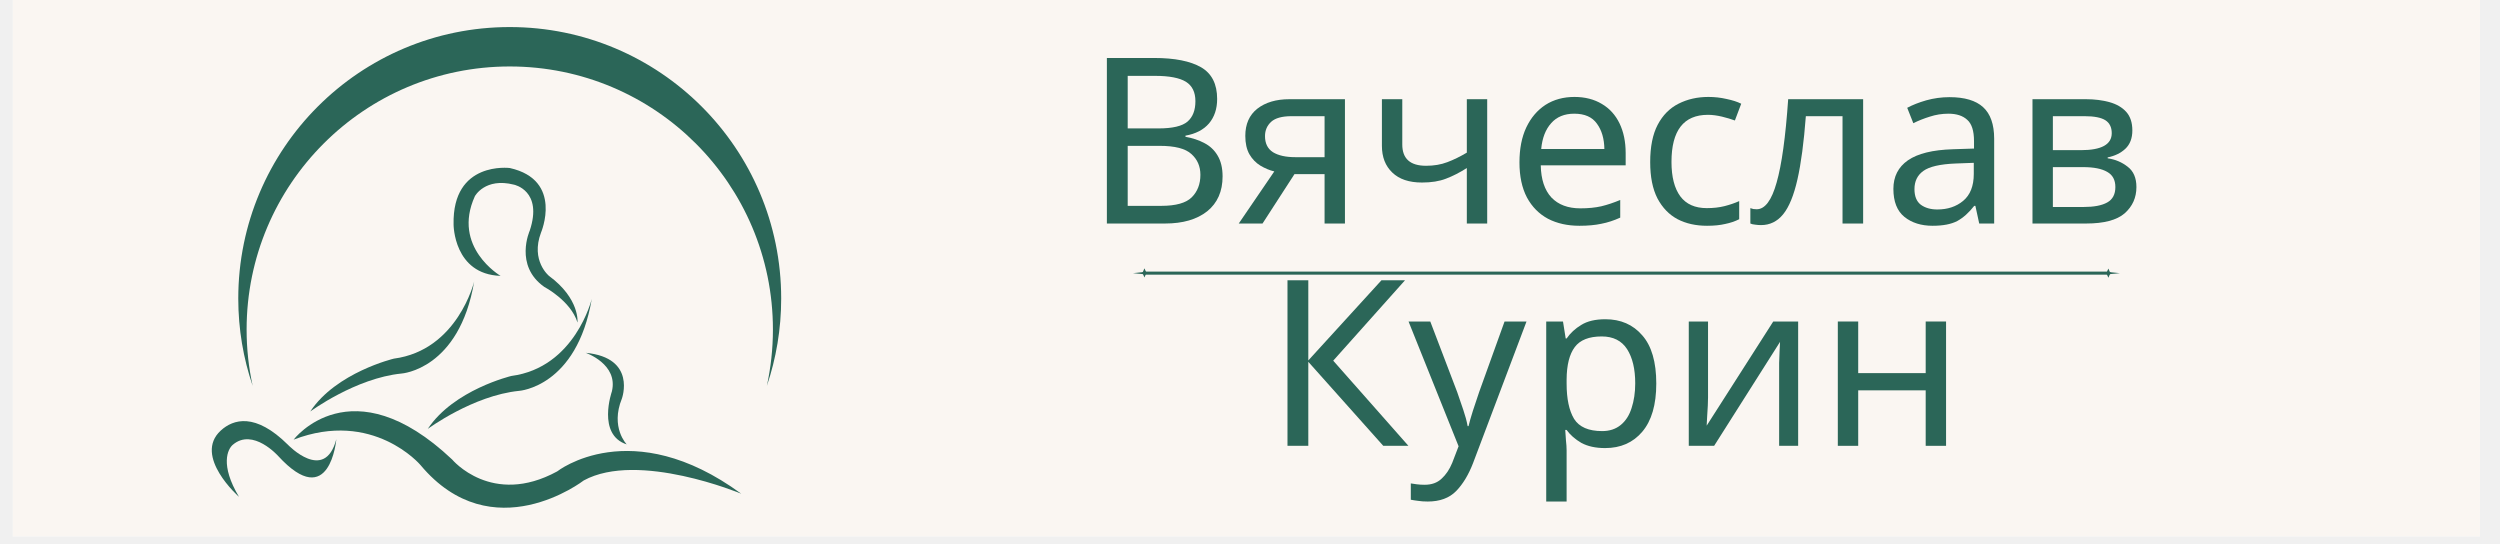
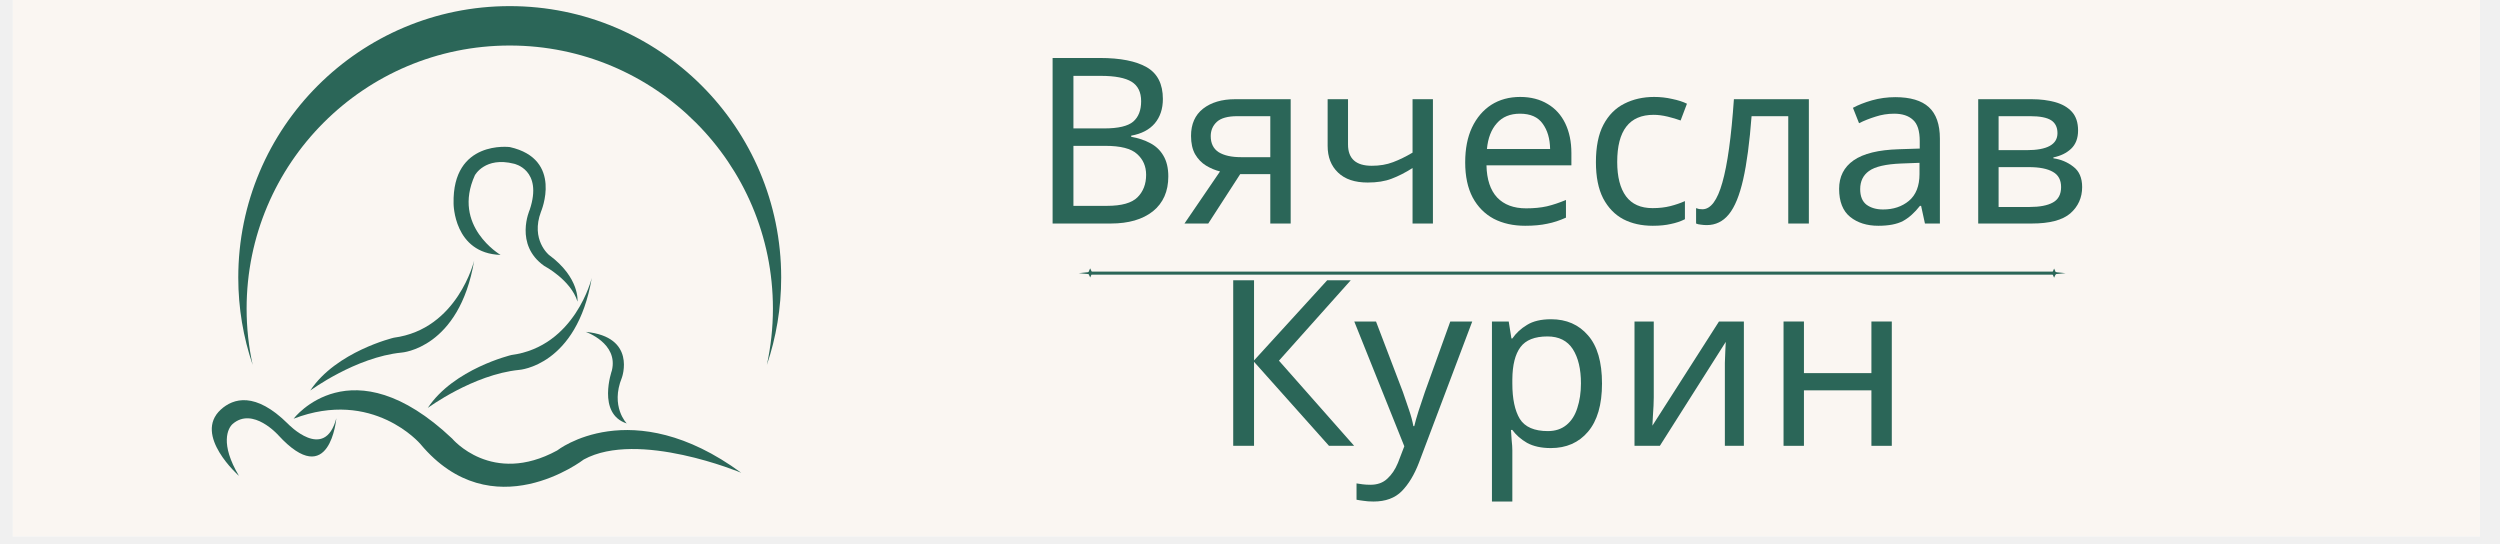
<svg xmlns="http://www.w3.org/2000/svg" width="230" zoomAndPan="magnify" viewBox="0 0 172.5 37.5" height="50" preserveAspectRatio="xMidYMid meet" version="1.0">
  <defs>
    <g />
-     <clipPath id="70e8dd34a8">
+     <clipPath id="cdf0418bb3">
      <path d="M 0.887 0 L 171.117 0 L 171.117 37.008 L 0.887 37.008 Z M 0.887 0 " clip-rule="nonzero" />
    </clipPath>
-     <clipPath id="79e2aae8fe">
-       <path d="M 16 1.855 L 54 1.855 L 54 27 L 16 27 Z M 16 1.855 " clip-rule="nonzero" />
+     <clipPath id="d7211cf038">
+       <path d="M 16 0.41 L 54 0.41 L 54 26 L 16 26 Z M 16 0.41 " clip-rule="nonzero" />
    </clipPath>
-     <clipPath id="72a61d74f6">
-       <path d="M 78.176 18.504 L 146 18.504 L 146 19 L 78.176 19 Z M 78.176 18.504 " clip-rule="nonzero" />
+     <clipPath id="42de5f5ddd">
+       <path d="M 75 18.504 L 142 18.504 L 142 19 L 75 19 Z M 75 18.504 " clip-rule="nonzero" />
    </clipPath>
-     <clipPath id="3b129248a4">
-       <path d="M 145 18.504 L 146 18.504 L 146 19.242 L 145 19.242 Z M 145 18.504 " clip-rule="nonzero" />
+     <clipPath id="d627669dfe">
+       <path d="M 141 18.504 L 142 18.504 L 142 19.242 L 141 19.242 Z M 141 18.504 " clip-rule="nonzero" />
    </clipPath>
-     <clipPath id="a3471df78c">
-       <path d="M 144 18.504 L 146.27 18.504 L 146.27 19 L 144 19 Z M 144 18.504 " clip-rule="nonzero" />
+     <clipPath id="1e8787f497">
+       <path d="M 141 18.504 L 142.523 18.504 L 142.523 19 L 141 19 Z M 141 18.504 " clip-rule="nonzero" />
    </clipPath>
-     <clipPath id="f2eb1319f6">
-       <path d="M 78.176 18.504 L 80 18.504 L 80 19.242 L 78.176 19.242 Z M 78.176 18.504 " clip-rule="nonzero" />
+     <clipPath id="019a318541">
+       <path d="M 75 18.504 L 76 18.504 L 76 19.242 L 75 19.242 Z M 75 18.504 " clip-rule="nonzero" />
    </clipPath>
-     <clipPath id="8d743347e9">
-       <path d="M 78.176 18.504 L 80 18.504 L 80 19 L 78.176 19 Z M 78.176 18.504 " clip-rule="nonzero" />
+     <clipPath id="efd4bec7b4">
+       <path d="M 74.434 18.504 L 76 18.504 L 76 19 L 74.434 19 Z M 74.434 18.504 " clip-rule="nonzero" />
    </clipPath>
  </defs>
-   <g clip-path="url(#70e8dd34a8)">
+   <g clip-path="url(#cdf0418bb3)">
    <path fill="#ffffff" d="M 0.887 0 L 171.117 0 L 171.117 37.008 L 0.887 37.008 Z M 0.887 0 " fill-opacity="1" fill-rule="nonzero" />
    <path fill="#faf6f2" d="M 0.887 0 L 171.117 0 L 171.117 37.008 L 0.887 37.008 Z M 0.887 0 " fill-opacity="1" fill-rule="nonzero" />
  </g>
-   <path fill="#2b6658" d="M 16.488 34.281 C 16.488 34.281 13.305 31.473 15.234 29.707 C 16.098 28.918 17.617 28.457 19.867 30.688 C 19.867 30.688 22.402 33.348 23.207 30.305 C 23.207 30.305 22.777 35.367 19.199 31.469 C 19.199 31.469 17.453 29.5 16.062 30.691 C 15.719 30.984 15.164 32.059 16.488 34.281 Z M 16.488 34.281 " fill-opacity="1" fill-rule="nonzero" />
-   <path fill="#2b6658" d="M 20.258 30.336 C 20.258 30.336 24.223 25.113 31.199 31.707 C 31.199 31.707 33.93 34.988 38.445 32.527 C 38.445 32.527 43.543 28.496 51.145 34.066 C 51.145 34.066 44.035 31.098 40.277 33.152 C 40.277 33.152 33.973 38.027 29.008 32.082 C 29.008 32.078 25.727 28.234 20.258 30.336 Z M 20.258 30.336 " fill-opacity="1" fill-rule="nonzero" />
-   <path fill="#2b6658" d="M 32.719 19.422 C 32.719 19.422 31.582 24.164 27.176 24.746 C 27.176 24.746 23.195 25.695 21.406 28.395 C 21.406 28.395 24.535 26.086 27.711 25.773 C 27.711 25.773 31.691 25.504 32.719 19.422 Z M 32.719 19.422 " fill-opacity="1" fill-rule="nonzero" />
-   <path fill="#2b6658" d="M 40.832 20.621 C 40.832 20.621 39.691 25.359 35.285 25.941 C 35.285 25.941 31.305 26.891 29.516 29.594 C 29.516 29.594 32.645 27.285 35.82 26.969 C 35.82 26.969 39.801 26.703 40.832 20.621 Z M 40.832 20.621 " fill-opacity="1" fill-rule="nonzero" />
-   <path fill="#2b6658" d="M 34.539 19.035 C 34.539 19.035 31.164 17.059 32.766 13.539 C 32.766 13.539 33.465 12.234 35.465 12.742 C 35.465 12.742 37.477 13.145 36.551 15.918 C 36.551 15.918 35.465 18.32 37.551 19.793 C 37.551 19.793 39.383 20.75 39.848 22.254 C 39.848 22.254 40.027 20.617 37.879 19.035 C 37.879 19.035 36.598 17.992 37.328 16.055 C 37.328 16.055 38.887 12.43 35.18 11.594 C 35.18 11.594 31.199 11.078 31.297 15.492 C 31.297 15.492 31.297 18.93 34.539 19.035 Z M 34.539 19.035 " fill-opacity="1" fill-rule="nonzero" />
-   <path fill="#2b6658" d="M 40.414 24.344 C 40.414 24.344 42.68 25.121 42.219 27.012 C 42.219 27.012 41.172 29.992 43.246 30.664 C 43.246 30.664 42.098 29.5 42.91 27.504 C 42.91 27.504 43.945 24.684 40.414 24.344 Z M 40.414 24.344 " fill-opacity="1" fill-rule="nonzero" />
-   <g clip-path="url(#79e2aae8fe)">
-     <path fill="#2b6658" d="M 17.016 22.742 C 17.016 12.715 25.145 4.586 35.172 4.586 C 45.199 4.586 53.332 12.715 53.332 22.742 C 53.332 24.074 53.184 25.371 52.914 26.625 C 53.555 24.73 53.902 22.707 53.902 20.598 C 53.902 10.25 45.516 1.867 35.172 1.867 C 24.828 1.867 16.441 10.25 16.441 20.598 C 16.441 22.707 16.789 24.73 17.434 26.621 C 17.16 25.371 17.016 24.074 17.016 22.742 Z M 17.016 22.742 " fill-opacity="1" fill-rule="nonzero" />
+   <path fill="#2b6658" d="M 16.488 32.836 C 16.488 32.836 13.305 30.027 15.234 28.262 C 16.098 27.473 17.617 27.012 19.867 29.242 C 19.867 29.242 22.402 31.902 23.207 28.859 C 23.207 28.859 22.777 33.922 19.199 30.023 C 19.199 30.023 17.453 28.055 16.062 29.246 C 15.719 29.539 15.164 30.613 16.488 32.836 Z M 16.488 32.836 " fill-opacity="1" fill-rule="nonzero" />
+   <path fill="#2b6658" d="M 20.258 28.891 C 20.258 28.891 24.223 23.668 31.199 30.262 C 31.199 30.262 33.93 33.543 38.445 31.082 C 38.445 31.082 43.543 27.051 51.145 32.621 C 51.145 32.621 44.035 29.652 40.277 31.707 C 40.277 31.707 33.973 36.582 29.008 30.637 C 29.008 30.633 25.727 26.789 20.258 28.891 Z M 20.258 28.891 " fill-opacity="1" fill-rule="nonzero" />
+   <path fill="#2b6658" d="M 32.719 17.977 C 32.719 17.977 31.582 22.719 27.176 23.301 C 27.176 23.301 23.195 24.25 21.406 26.949 C 21.406 26.949 24.535 24.641 27.711 24.328 C 27.711 24.328 31.691 24.059 32.719 17.977 Z M 32.719 17.977 " fill-opacity="1" fill-rule="nonzero" />
+   <path fill="#2b6658" d="M 40.832 19.176 C 40.832 19.176 39.691 23.914 35.285 24.496 C 35.285 24.496 31.305 25.445 29.516 28.148 C 29.516 28.148 32.645 25.84 35.82 25.523 C 35.82 25.523 39.801 25.258 40.832 19.176 Z M 40.832 19.176 " fill-opacity="1" fill-rule="nonzero" />
+   <path fill="#2b6658" d="M 34.539 17.59 C 34.539 17.59 31.164 15.613 32.766 12.094 C 32.766 12.094 33.465 10.789 35.465 11.297 C 35.465 11.297 37.477 11.699 36.551 14.473 C 36.551 14.473 35.465 16.875 37.551 18.348 C 37.551 18.348 39.383 19.305 39.848 20.809 C 39.848 20.809 40.027 19.172 37.879 17.59 C 37.879 17.59 36.598 16.547 37.328 14.609 C 37.328 14.609 38.887 10.984 35.18 10.148 C 35.18 10.148 31.199 9.633 31.297 14.047 C 31.297 14.047 31.297 17.484 34.539 17.59 Z M 34.539 17.59 " fill-opacity="1" fill-rule="nonzero" />
+   <path fill="#2b6658" d="M 40.414 22.898 C 40.414 22.898 42.68 23.676 42.219 25.566 C 42.219 25.566 41.172 28.547 43.246 29.219 C 43.246 29.219 42.098 28.055 42.91 26.059 C 42.91 26.059 43.945 23.238 40.414 22.898 Z M 40.414 22.898 " fill-opacity="1" fill-rule="nonzero" />
+   <g clip-path="url(#d7211cf038)">
+     <path fill="#2b6658" d="M 17.016 21.297 C 17.016 11.27 25.145 3.141 35.172 3.141 C 45.199 3.141 53.332 11.27 53.332 21.297 C 53.332 22.629 53.184 23.926 52.914 25.18 C 53.555 23.285 53.902 21.262 53.902 19.152 C 53.902 8.805 45.516 0.422 35.172 0.422 C 24.828 0.422 16.441 8.805 16.441 19.152 C 16.441 21.262 16.789 23.285 17.434 25.176 C 17.16 23.926 17.016 22.629 17.016 21.297 Z M 17.016 21.297 " fill-opacity="1" fill-rule="nonzero" />
  </g>
-   <g clip-path="url(#72a61d74f6)">
-     <path fill="#2b6658" d="M 145.426 18.742 L 79.02 18.742 C 78.898 18.742 78.809 18.793 78.809 18.848 C 78.809 18.898 78.914 18.953 79.02 18.953 L 145.441 18.953 C 145.566 18.953 145.652 18.898 145.652 18.848 C 145.652 18.777 145.547 18.742 145.426 18.742 Z M 145.426 18.742 " fill-opacity="1" fill-rule="nonzero" />
+   <g clip-path="url(#42de5f5ddd)">
+     <path fill="#2b6658" d="M 141.68 18.742 L 75.273 18.742 C 75.152 18.742 75.062 18.793 75.062 18.848 C 75.062 18.898 75.168 18.953 75.273 18.953 L 141.699 18.953 C 141.82 18.953 141.91 18.898 141.91 18.848 C 141.91 18.777 141.805 18.742 141.68 18.742 Z M 141.68 18.742 " fill-opacity="1" fill-rule="nonzero" />
  </g>
-   <g clip-path="url(#3b129248a4)">
-     <path fill="#2b6658" d="M 145.477 18.531 L 145.547 18.688 C 145.566 18.742 145.582 18.793 145.617 18.848 L 145.547 19.004 C 145.531 19.059 145.496 19.109 145.477 19.164 C 145.461 19.109 145.426 19.059 145.406 19.004 L 145.336 18.848 C 145.371 18.793 145.391 18.742 145.406 18.688 Z M 145.477 18.531 " fill-opacity="1" fill-rule="nonzero" />
+   <g clip-path="url(#d627669dfe)">
+     <path fill="#2b6658" d="M 141.734 18.531 L 141.805 18.688 C 141.82 18.742 141.84 18.793 141.875 18.848 L 141.805 19.004 C 141.785 19.059 141.75 19.109 141.734 19.164 C 141.715 19.109 141.68 19.059 141.664 19.004 L 141.594 18.848 C 141.629 18.793 141.645 18.742 141.664 18.688 Z M 141.734 18.531 " fill-opacity="1" fill-rule="nonzero" />
  </g>
-   <g clip-path="url(#a3471df78c)">
-     <path fill="#2b6658" d="M 146.27 18.848 L 145.918 18.812 C 145.793 18.793 145.672 18.793 145.566 18.777 L 145.215 18.812 C 145.094 18.828 144.969 18.828 144.863 18.848 C 144.988 18.863 145.109 18.863 145.215 18.883 L 145.566 18.918 C 145.688 18.898 145.812 18.898 145.918 18.883 Z M 146.27 18.848 " fill-opacity="1" fill-rule="nonzero" />
+   <g clip-path="url(#1e8787f497)">
+     <path fill="#2b6658" d="M 142.523 18.848 L 142.172 18.812 C 142.051 18.793 141.926 18.793 141.82 18.777 L 141.469 18.812 C 141.348 18.828 141.223 18.828 141.117 18.848 C 141.242 18.863 141.363 18.863 141.469 18.883 L 141.82 18.918 C 141.945 18.898 142.066 18.898 142.172 18.883 Z M 142.523 18.848 " fill-opacity="1" fill-rule="nonzero" />
  </g>
-   <g clip-path="url(#f2eb1319f6)">
-     <path fill="#2b6658" d="M 78.965 19.145 L 78.898 18.988 C 78.879 18.934 78.863 18.883 78.828 18.828 L 78.898 18.672 C 78.914 18.617 78.949 18.566 78.965 18.516 C 78.984 18.566 79.02 18.617 79.035 18.672 L 79.105 18.828 C 79.07 18.883 79.055 18.934 79.035 18.988 Z M 78.965 19.145 " fill-opacity="1" fill-rule="nonzero" />
+   <g clip-path="url(#019a318541)">
+     <path fill="#2b6658" d="M 75.223 19.145 L 75.152 18.988 C 75.133 18.934 75.117 18.883 75.082 18.828 L 75.152 18.672 C 75.168 18.617 75.203 18.566 75.223 18.516 C 75.238 18.566 75.273 18.617 75.293 18.672 L 75.363 18.828 C 75.328 18.883 75.309 18.934 75.293 18.988 Z M 75.223 19.145 " fill-opacity="1" fill-rule="nonzero" />
  </g>
-   <g clip-path="url(#8d743347e9)">
-     <path fill="#2b6658" d="M 78.176 18.848 L 78.527 18.883 C 78.652 18.898 78.773 18.898 78.879 18.918 L 79.23 18.883 C 79.352 18.863 79.477 18.863 79.582 18.848 C 79.457 18.828 79.336 18.828 79.23 18.812 L 78.879 18.777 C 78.758 18.793 78.633 18.793 78.527 18.812 Z M 78.176 18.848 " fill-opacity="1" fill-rule="nonzero" />
+   <g clip-path="url(#efd4bec7b4)">
+     <path fill="#2b6658" d="M 74.434 18.848 L 74.781 18.883 C 74.906 18.898 75.027 18.898 75.133 18.918 L 75.484 18.883 C 75.609 18.863 75.73 18.863 75.836 18.848 C 75.715 18.828 75.59 18.828 75.484 18.812 L 75.133 18.777 C 75.012 18.793 74.887 18.793 74.781 18.812 Z M 74.434 18.848 " fill-opacity="1" fill-rule="nonzero" />
  </g>
  <g fill="#2b6658" fill-opacity="1">
-     <g transform="translate(74.82736, 15.42274)">
+     <g transform="translate(71.08259, 15.42274)">
      <g>
        <path d="M 1.547 -11.422 L 4.812 -11.422 C 6.227 -11.422 7.305 -11.207 8.047 -10.781 C 8.785 -10.352 9.156 -9.625 9.156 -8.594 C 9.156 -7.914 8.969 -7.352 8.594 -6.906 C 8.219 -6.469 7.676 -6.188 6.969 -6.062 L 6.969 -5.984 C 7.457 -5.898 7.895 -5.754 8.281 -5.547 C 8.664 -5.348 8.969 -5.062 9.188 -4.688 C 9.414 -4.312 9.531 -3.832 9.531 -3.25 C 9.531 -2.219 9.176 -1.414 8.469 -0.844 C 7.758 -0.281 6.789 0 5.562 0 L 1.547 0 Z M 2.984 -6.562 L 5.109 -6.562 C 6.078 -6.562 6.742 -6.719 7.109 -7.031 C 7.473 -7.344 7.656 -7.812 7.656 -8.438 C 7.656 -9.062 7.438 -9.508 7 -9.781 C 6.562 -10.051 5.852 -10.188 4.875 -10.188 L 2.984 -10.188 Z M 2.984 -5.359 L 2.984 -1.219 L 5.297 -1.219 C 6.305 -1.219 7.008 -1.414 7.406 -1.812 C 7.801 -2.207 8 -2.723 8 -3.359 C 8 -3.953 7.789 -4.43 7.375 -4.797 C 6.969 -5.172 6.238 -5.359 5.188 -5.359 Z M 2.984 -5.359 " />
      </g>
    </g>
  </g>
  <g fill="#2b6658" fill-opacity="1">
-     <g transform="translate(85.22328, 15.42274)">
+     <g transform="translate(81.47852, 15.42274)">
      <g>
        <path d="M 1.891 0 L 0.25 0 L 2.703 -3.594 C 2.367 -3.676 2.047 -3.812 1.734 -4 C 1.43 -4.188 1.18 -4.445 0.984 -4.781 C 0.797 -5.113 0.703 -5.535 0.703 -6.047 C 0.703 -6.859 0.977 -7.484 1.531 -7.922 C 2.094 -8.359 2.832 -8.578 3.75 -8.578 L 7.578 -8.578 L 7.578 0 L 6.172 0 L 6.172 -3.406 L 4.094 -3.406 Z M 2.062 -6.031 C 2.062 -5.531 2.242 -5.16 2.609 -4.922 C 2.984 -4.691 3.5 -4.578 4.156 -4.578 L 6.172 -4.578 L 6.172 -7.406 L 3.891 -7.406 C 3.234 -7.406 2.766 -7.273 2.484 -7.016 C 2.203 -6.754 2.062 -6.426 2.062 -6.031 Z M 2.062 -6.031 " />
      </g>
    </g>
  </g>
  <g fill="#2b6658" fill-opacity="1">
-     <g transform="translate(94.16378, 15.42274)">
+     <g transform="translate(90.41901, 15.42274)">
      <g>
        <path d="M 2.594 -8.578 L 2.594 -5.453 C 2.594 -4.473 3.141 -3.984 4.234 -3.984 C 4.773 -3.984 5.266 -4.066 5.703 -4.234 C 6.141 -4.398 6.586 -4.617 7.047 -4.891 L 7.047 -8.578 L 8.453 -8.578 L 8.453 0 L 7.047 0 L 7.047 -3.828 C 6.555 -3.516 6.078 -3.27 5.609 -3.094 C 5.148 -2.914 4.598 -2.828 3.953 -2.828 C 3.066 -2.828 2.383 -3.055 1.906 -3.516 C 1.426 -3.973 1.188 -4.586 1.188 -5.359 L 1.188 -8.578 Z M 2.594 -8.578 " />
      </g>
    </g>
  </g>
  <g fill="#2b6658" fill-opacity="1">
-     <g transform="translate(103.9679, 15.42274)">
+     <g transform="translate(100.2232, 15.42274)">
      <g>
        <path d="M 4.672 -8.734 C 5.398 -8.734 6.031 -8.57 6.562 -8.25 C 7.094 -7.938 7.5 -7.488 7.781 -6.906 C 8.062 -6.32 8.203 -5.641 8.203 -4.859 L 8.203 -4.016 L 2.344 -4.016 C 2.363 -3.047 2.609 -2.305 3.078 -1.797 C 3.555 -1.297 4.223 -1.047 5.078 -1.047 C 5.617 -1.047 6.098 -1.094 6.516 -1.188 C 6.941 -1.289 7.379 -1.438 7.828 -1.625 L 7.828 -0.406 C 7.391 -0.207 6.957 -0.066 6.531 0.016 C 6.102 0.109 5.598 0.156 5.016 0.156 C 4.191 0.156 3.469 -0.004 2.844 -0.328 C 2.227 -0.66 1.742 -1.148 1.391 -1.797 C 1.047 -2.453 0.875 -3.258 0.875 -4.219 C 0.875 -5.156 1.031 -5.957 1.344 -6.625 C 1.664 -7.301 2.109 -7.82 2.672 -8.188 C 3.242 -8.551 3.91 -8.734 4.672 -8.734 Z M 4.656 -7.578 C 3.977 -7.578 3.445 -7.359 3.062 -6.922 C 2.676 -6.492 2.445 -5.898 2.375 -5.141 L 6.734 -5.141 C 6.723 -5.859 6.551 -6.441 6.219 -6.891 C 5.895 -7.348 5.375 -7.578 4.656 -7.578 Z M 4.656 -7.578 " />
      </g>
    </g>
  </g>
  <g fill="#2b6658" fill-opacity="1">
-     <g transform="translate(112.9884, 15.42274)">
+     <g transform="translate(109.2436, 15.42274)">
      <g>
        <path d="M 4.797 0.156 C 4.023 0.156 3.348 0.004 2.766 -0.297 C 2.18 -0.609 1.719 -1.086 1.375 -1.734 C 1.039 -2.391 0.875 -3.223 0.875 -4.234 C 0.875 -5.297 1.047 -6.156 1.391 -6.812 C 1.742 -7.477 2.223 -7.961 2.828 -8.266 C 3.441 -8.578 4.129 -8.734 4.891 -8.734 C 5.316 -8.734 5.734 -8.688 6.141 -8.594 C 6.555 -8.508 6.895 -8.398 7.156 -8.266 L 6.719 -7.109 C 6.469 -7.203 6.172 -7.289 5.828 -7.375 C 5.484 -7.457 5.16 -7.5 4.859 -7.5 C 3.18 -7.5 2.344 -6.414 2.344 -4.25 C 2.344 -3.219 2.547 -2.426 2.953 -1.875 C 3.359 -1.332 3.969 -1.062 4.781 -1.062 C 5.238 -1.062 5.648 -1.109 6.016 -1.203 C 6.379 -1.297 6.711 -1.41 7.016 -1.547 L 7.016 -0.297 C 6.723 -0.148 6.398 -0.039 6.047 0.031 C 5.703 0.113 5.285 0.156 4.797 0.156 Z M 4.797 0.156 " />
      </g>
    </g>
  </g>
  <g fill="#2b6658" fill-opacity="1">
-     <g transform="translate(120.6654, 15.42274)">
+     <g transform="translate(116.9206, 15.42274)">
      <g>
        <path d="M 7.891 0 L 6.469 0 L 6.469 -7.406 L 3.938 -7.406 C 3.801 -5.602 3.609 -4.148 3.359 -3.047 C 3.109 -1.941 2.781 -1.141 2.375 -0.641 C 1.969 -0.141 1.457 0.109 0.844 0.109 C 0.707 0.109 0.57 0.098 0.438 0.078 C 0.301 0.066 0.191 0.039 0.109 0 L 0.109 -1.062 C 0.172 -1.039 0.238 -1.02 0.312 -1 C 0.395 -0.988 0.473 -0.984 0.547 -0.984 C 1.117 -0.984 1.578 -1.598 1.922 -2.828 C 2.273 -4.055 2.539 -5.973 2.719 -8.578 L 7.891 -8.578 Z M 7.891 0 " />
      </g>
    </g>
  </g>
  <g fill="#2b6658" fill-opacity="1">
-     <g transform="translate(129.9098, 15.42274)">
+     <g transform="translate(126.165, 15.42274)">
      <g>
        <path d="M 4.609 -8.719 C 5.648 -8.719 6.422 -8.488 6.922 -8.031 C 7.43 -7.57 7.688 -6.844 7.688 -5.844 L 7.688 0 L 6.656 0 L 6.391 -1.219 L 6.312 -1.219 C 5.945 -0.75 5.555 -0.398 5.141 -0.172 C 4.723 0.047 4.156 0.156 3.438 0.156 C 2.656 0.156 2.008 -0.047 1.5 -0.453 C 0.988 -0.867 0.734 -1.516 0.734 -2.391 C 0.734 -3.234 1.066 -3.891 1.734 -4.359 C 2.41 -4.828 3.445 -5.082 4.844 -5.125 L 6.297 -5.172 L 6.297 -5.688 C 6.297 -6.395 6.141 -6.883 5.828 -7.156 C 5.523 -7.438 5.094 -7.578 4.531 -7.578 C 4.082 -7.578 3.656 -7.508 3.25 -7.375 C 2.844 -7.25 2.461 -7.098 2.109 -6.922 L 1.688 -7.984 C 2.051 -8.18 2.488 -8.352 3 -8.5 C 3.52 -8.645 4.055 -8.719 4.609 -8.719 Z M 6.281 -4.188 L 5.031 -4.141 C 3.957 -4.098 3.211 -3.926 2.797 -3.625 C 2.391 -3.332 2.188 -2.914 2.188 -2.375 C 2.188 -1.883 2.332 -1.523 2.625 -1.297 C 2.926 -1.078 3.305 -0.969 3.766 -0.969 C 4.473 -0.969 5.066 -1.164 5.547 -1.562 C 6.035 -1.969 6.281 -2.586 6.281 -3.422 Z M 6.281 -4.188 " />
      </g>
    </g>
  </g>
  <g fill="#2b6658" fill-opacity="1">
-     <g transform="translate(138.8822, 15.42274)">
+     <g transform="translate(135.1375, 15.42274)">
      <g>
        <path d="M 8.25 -6.422 C 8.25 -5.879 8.086 -5.457 7.766 -5.156 C 7.453 -4.863 7.047 -4.664 6.547 -4.562 L 6.547 -4.5 C 7.066 -4.426 7.523 -4.234 7.922 -3.922 C 8.328 -3.617 8.531 -3.148 8.531 -2.516 C 8.531 -1.785 8.258 -1.18 7.719 -0.703 C 7.176 -0.234 6.289 0 5.062 0 L 1.359 0 L 1.359 -8.578 L 5.047 -8.578 C 5.648 -8.578 6.191 -8.508 6.672 -8.375 C 7.16 -8.238 7.547 -8.016 7.828 -7.703 C 8.109 -7.391 8.25 -6.961 8.25 -6.422 Z M 6.828 -6.234 C 6.828 -6.641 6.68 -6.938 6.391 -7.125 C 6.098 -7.312 5.617 -7.406 4.953 -7.406 L 2.766 -7.406 L 2.766 -5.062 L 4.703 -5.062 C 6.117 -5.062 6.828 -5.453 6.828 -6.234 Z M 7.078 -2.516 C 7.078 -3.004 6.891 -3.352 6.516 -3.562 C 6.141 -3.781 5.586 -3.891 4.859 -3.891 L 2.766 -3.891 L 2.766 -1.141 L 4.891 -1.141 C 5.598 -1.141 6.141 -1.242 6.516 -1.453 C 6.891 -1.66 7.078 -2.016 7.078 -2.516 Z M 7.078 -2.516 " />
      </g>
    </g>
  </g>
  <g fill="#2b6658" fill-opacity="1">
-     <g transform="translate(148.1004, 15.42274)">
+     <g transform="translate(144.3556, 15.42274)">
      <g />
    </g>
  </g>
  <g fill="#2b6658" fill-opacity="1">
-     <g transform="translate(87.28932, 30.76148)">
+     <g transform="translate(83.54455, 30.76148)">
      <g>
        <path d="M 9.891 0 L 8.156 0 L 2.984 -5.797 L 2.984 0 L 1.547 0 L 1.547 -11.422 L 2.984 -11.422 L 2.984 -5.891 L 8.031 -11.422 L 9.656 -11.422 L 4.703 -5.875 Z M 9.891 0 " />
      </g>
    </g>
  </g>
  <g fill="#2b6658" fill-opacity="1">
-     <g transform="translate(97.17345, 30.76148)">
+     <g transform="translate(93.42868, 30.76148)">
      <g>
        <path d="M 0.016 -8.578 L 1.516 -8.578 L 3.375 -3.703 C 3.531 -3.266 3.672 -2.852 3.797 -2.469 C 3.93 -2.082 4.031 -1.711 4.094 -1.359 L 4.156 -1.359 C 4.219 -1.629 4.316 -1.977 4.453 -2.406 C 4.598 -2.844 4.742 -3.281 4.891 -3.719 L 6.641 -8.578 L 8.156 -8.578 L 4.469 1.188 C 4.156 2 3.766 2.645 3.297 3.125 C 2.828 3.602 2.176 3.844 1.344 3.844 C 1.082 3.844 0.859 3.828 0.672 3.797 C 0.484 3.773 0.316 3.75 0.172 3.719 L 0.172 2.594 C 0.297 2.613 0.438 2.633 0.594 2.656 C 0.758 2.676 0.938 2.688 1.125 2.688 C 1.613 2.688 2.004 2.547 2.297 2.266 C 2.598 1.992 2.844 1.629 3.031 1.172 L 3.469 0.031 Z M 0.016 -8.578 " />
      </g>
    </g>
  </g>
  <g fill="#2b6658" fill-opacity="1">
-     <g transform="translate(105.3303, 30.76148)">
+     <g transform="translate(101.5855, 30.76148)">
      <g>
        <path d="M 5.438 -8.734 C 6.5 -8.734 7.348 -8.363 7.984 -7.625 C 8.629 -6.895 8.953 -5.785 8.953 -4.297 C 8.953 -2.836 8.629 -1.727 7.984 -0.969 C 7.348 -0.219 6.492 0.156 5.422 0.156 C 4.766 0.156 4.219 0.035 3.781 -0.203 C 3.352 -0.453 3.016 -0.75 2.766 -1.094 L 2.672 -1.094 C 2.68 -0.906 2.695 -0.672 2.719 -0.391 C 2.75 -0.117 2.766 0.113 2.766 0.312 L 2.766 3.844 L 1.359 3.844 L 1.359 -8.578 L 2.516 -8.578 L 2.703 -7.406 L 2.766 -7.406 C 3.023 -7.781 3.363 -8.094 3.781 -8.344 C 4.195 -8.602 4.75 -8.734 5.438 -8.734 Z M 5.188 -7.547 C 4.312 -7.547 3.691 -7.301 3.328 -6.812 C 2.961 -6.32 2.773 -5.578 2.766 -4.578 L 2.766 -4.297 C 2.766 -3.242 2.938 -2.43 3.281 -1.859 C 3.633 -1.297 4.281 -1.016 5.219 -1.016 C 5.727 -1.016 6.156 -1.156 6.5 -1.438 C 6.844 -1.719 7.094 -2.109 7.25 -2.609 C 7.414 -3.109 7.5 -3.676 7.5 -4.312 C 7.5 -5.301 7.312 -6.086 6.938 -6.672 C 6.562 -7.254 5.977 -7.547 5.188 -7.547 Z M 5.188 -7.547 " />
      </g>
    </g>
  </g>
  <g fill="#2b6658" fill-opacity="1">
-     <g transform="translate(115.1664, 30.76148)">
+     <g transform="translate(111.4216, 30.76148)">
      <g>
        <path d="M 2.688 -8.578 L 2.688 -3.344 C 2.688 -3.207 2.68 -3.016 2.672 -2.766 C 2.66 -2.516 2.645 -2.254 2.625 -1.984 C 2.613 -1.723 2.602 -1.523 2.594 -1.391 L 7.188 -8.578 L 8.906 -8.578 L 8.906 0 L 7.594 0 L 7.594 -5.062 C 7.594 -5.227 7.594 -5.445 7.594 -5.719 C 7.602 -6 7.613 -6.273 7.625 -6.547 C 7.633 -6.816 7.645 -7.023 7.656 -7.172 L 3.109 0 L 1.359 0 L 1.359 -8.578 Z M 2.688 -8.578 " />
      </g>
    </g>
  </g>
  <g fill="#2b6658" fill-opacity="1">
-     <g transform="translate(125.4504, 30.76148)">
+     <g transform="translate(121.7056, 30.76148)">
      <g>
        <path d="M 2.766 -8.578 L 2.766 -5.016 L 7.422 -5.016 L 7.422 -8.578 L 8.828 -8.578 L 8.828 0 L 7.422 0 L 7.422 -3.828 L 2.766 -3.828 L 2.766 0 L 1.359 0 L 1.359 -8.578 Z M 2.766 -8.578 " />
      </g>
    </g>
  </g>
  <g fill="#2b6658" fill-opacity="1">
-     <g transform="translate(135.6407, 30.76148)">
+     <g transform="translate(131.896, 30.76148)">
      <g />
    </g>
  </g>
</svg>
